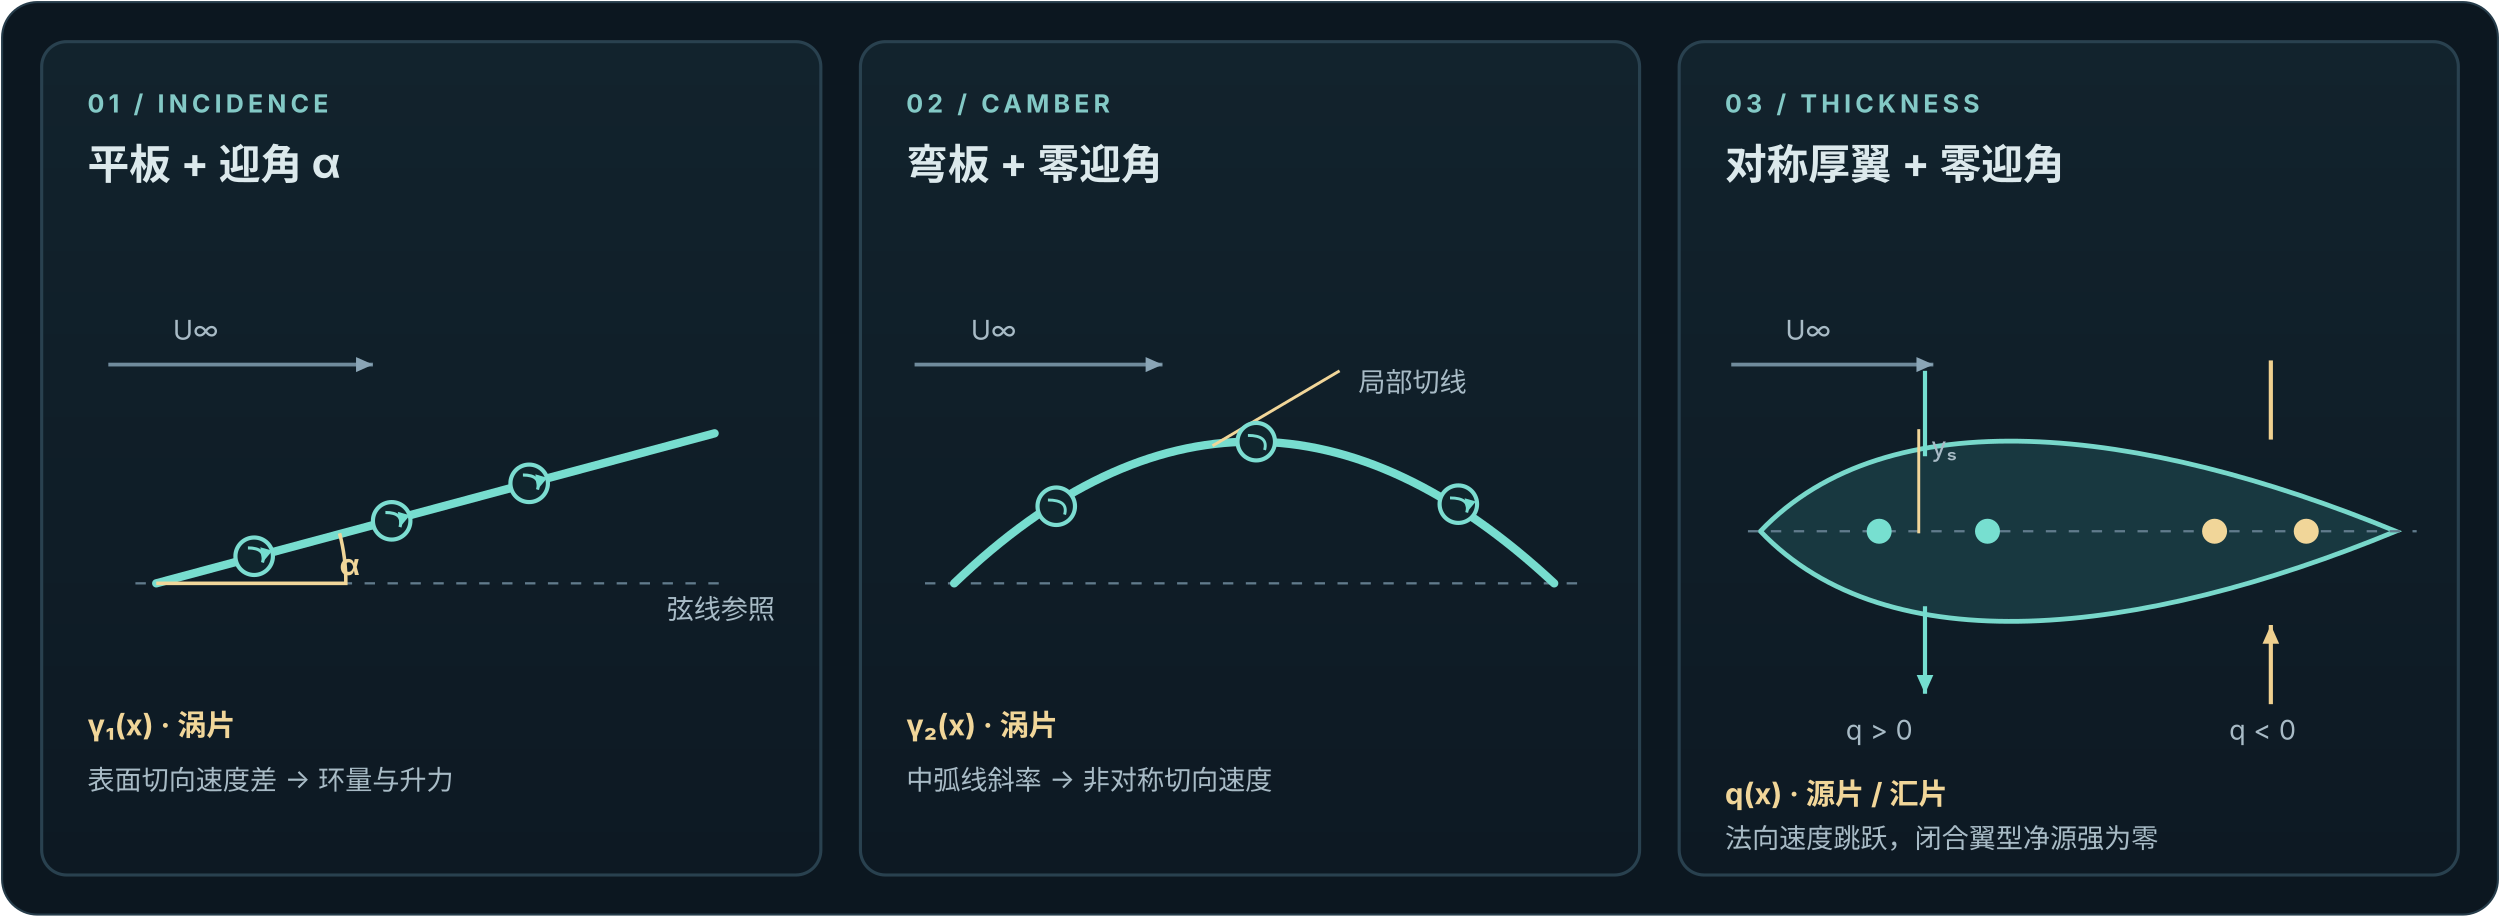
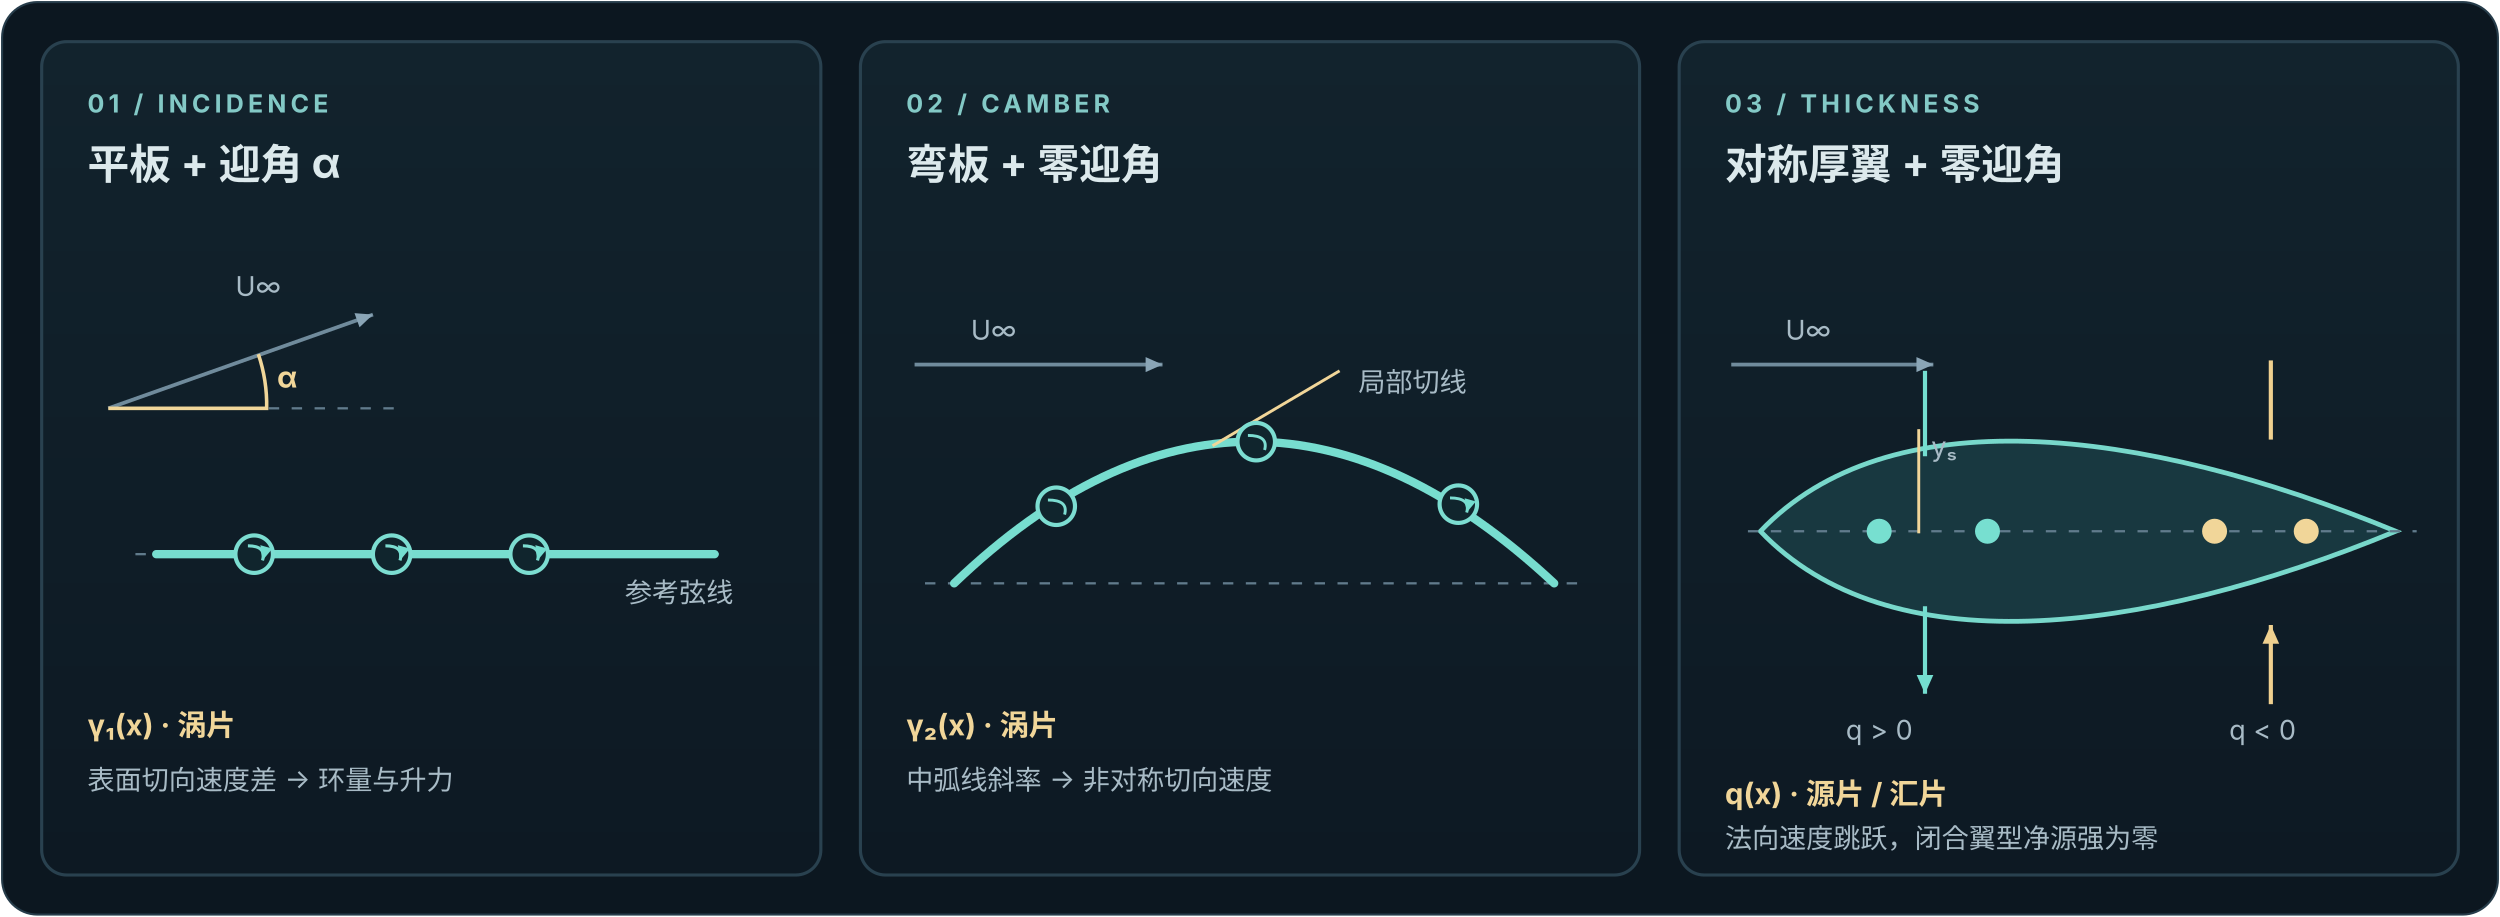
<svg xmlns="http://www.w3.org/2000/svg" viewBox="0 0 1200 440" role="img" aria-labelledby="title desc">
  <defs>
    <linearGradient id="bg" x1="0" y1="0" x2="0" y2="1">
      <stop stop-color="#12232d" />
      <stop offset="1" stop-color="#0d1923" />
    </linearGradient>
    <marker id="arrow" viewBox="0 0 10 10" refX="9" refY="5" markerWidth="5" markerHeight="5" orient="auto-start-reverse">
      <path d="M0 1 L9 5 L0 9 Z" fill="#8aa5b6" />
    </marker>
    <marker id="mintarrow" viewBox="0 0 10 10" refX="9" refY="5" markerWidth="5" markerHeight="5" orient="auto-start-reverse">
      <path d="M0 1 L9 5 L0 9 Z" fill="#74ded0" />
    </marker>
    <marker id="goldarrow" viewBox="0 0 10 10" refX="9" refY="5" markerWidth="5" markerHeight="5" orient="auto-start-reverse">
      <path d="M0 1 L9 5 L0 9 Z" fill="#efd08f" />
    </marker>
    <style>
text{font-family:Inter,'Noto Sans SC','Microsoft YaHei',sans-serif;fill:#dce9ec;font-size:15px}
.card{fill:url(#bg);stroke:#29414f;stroke-width:1.5}
.kicker{font-size:12px;letter-spacing:2px;fill:#83c9c6;font-weight:700}
.heading{font-size:20px;font-weight:700}
.muted{font-size:13px;fill:#a8bbc6}
.tag{font-size:14px;fill:#f1d699;font-weight:700}
.axis{stroke:#708b9c;stroke-width:1.8;fill:none;marker-end:url(#arrow)}
.sheet{stroke:#77ddcf;stroke-width:4;stroke-linecap:round;fill:none}
.guide{stroke:#617b8c;stroke-width:1.1;fill:none;stroke-dasharray:5 6}
.vortex{fill:#10252d;stroke:#7cddd1;stroke-width:2}
</style>
  </defs>
  <rect x="1" y="1" width="1198" height="438" rx="17" fill="#0c1720" stroke="#263c4a" />
  <rect class="card" x="20" y="20" width="374" height="400" rx="12" />
  <rect class="card" x="413" y="20" width="374" height="400" rx="12" />
  <rect class="card" x="806" y="20" width="374" height="400" rx="12" />
  <text x="42" y="54" class="kicker">01 / INCIDENCE</text>
  <text x="42" y="86" class="heading">平板 + 迎角 α</text>
-   <path class="axis" d="M52 175 H179" />
-   <text x="83" y="163" class="muted">U∞</text>
-   <path class="guide" d="M65 280 H350" />
-   <text x="320" y="297" class="muted">弦线参照</text>
-   <path class="sheet" d="M75 280 L343 208" />
-   <path d="M75 280 L166 280 A91 91 0 0 0 163 256" fill="none" stroke="#f1d699" stroke-width="1.7" />
-   <text x="163" y="276" class="tag">α</text>
-   <circle class="vortex" cx="122" cy="267" r="9" />
-   <circle class="vortex" cx="188" cy="250" r="9" />
-   <circle class="vortex" cx="254" cy="232" r="9" />
-   <path d="M119 263 Q128 263 126 270" fill="none" stroke="#7cddd1" stroke-width="1.5" marker-end="url(#mintarrow)" />
-   <path d="M185 246 Q194 246 192 253" fill="none" stroke="#7cddd1" stroke-width="1.5" marker-end="url(#mintarrow)" />
-   <path d="M251 228 Q260 228 258 235" fill="none" stroke="#7cddd1" stroke-width="1.5" marker-end="url(#mintarrow)" />
+   <path class="axis" d="M52 196 L179 151" />
+   <text x="113" y="142" class="muted">U∞</text>
+   <path class="guide" d="M52 196 H191" />
+   <path class="guide" d="M65 266 H350" />
+   <text x="300" y="289" class="muted">参考弦线</text>
+   <path class="sheet" d="M75 266 H343" />
+   <path d="M52 196 L128 196 A76 76 0 0 0 124 170" fill="none" stroke="#f1d699" stroke-width="1.7" />
+   <text x="133" y="186" class="tag">α</text>
+   <circle class="vortex" cx="122" cy="266" r="9" />
+   <circle class="vortex" cx="188" cy="266" r="9" />
+   <circle class="vortex" cx="254" cy="266" r="9" />
+   <path d="M119 262 Q128 262 126 269" fill="none" stroke="#7cddd1" stroke-width="1.5" marker-end="url(#mintarrow)" />
+   <path d="M185 262 Q194 262 192 269" fill="none" stroke="#7cddd1" stroke-width="1.5" marker-end="url(#mintarrow)" />
+   <path d="M251 262 Q260 262 258 269" fill="none" stroke="#7cddd1" stroke-width="1.5" marker-end="url(#mintarrow)" />
  <text x="42" y="353" class="tag">γ₁(x) · 涡片</text>
  <text x="42" y="379" class="muted">表面切向速度差 → 环量与升力</text>
  <text x="435" y="54" class="kicker">02 / CAMBER</text>
  <text x="435" y="86" class="heading">弯板 + 零迎角</text>
  <path class="axis" d="M439 175 H558" />
  <text x="466" y="163" class="muted">U∞</text>
  <path class="guide" d="M444 280 H757" />
  <path class="sheet" d="M458 280 Q600 144 746 280" />
  <path d="M582 214 L643 178" fill="none" stroke="#f1d699" stroke-width="1.4" />
  <text x="652" y="188" class="muted">局部切线</text>
  <circle class="vortex" cx="507" cy="243" r="9" />
  <circle class="vortex" cx="603" cy="212" r="9" />
  <circle class="vortex" cx="700" cy="242" r="9" />
  <path d="M503 240 Q513 240 511 247 M599 209 Q609 209 607 216 M696 239 Q706 239 704 246" fill="none" stroke="#7cddd1" stroke-width="1.4" marker-end="url(#mintarrow)" />
  <text x="435" y="353" class="tag">γ₂(x) · 涡片</text>
  <text x="435" y="379" class="muted">中弧线斜率 → 非对称切向速度</text>
  <text x="828" y="54" class="kicker">03 / THICKNESS</text>
  <text x="828" y="86" class="heading">对称厚翼 + 零迎角</text>
  <path class="axis" d="M831 175 H928" />
  <text x="857" y="163" class="muted">U∞</text>
  <path d="M845 255 C906 191 1026 204 1150 255 C1026 306 906 319 845 255 Z" fill="#183840" stroke="#78d8cb" stroke-width="2.3" />
  <path class="guide" d="M839 255 H1160" />
  <path d="M921 256 V206" stroke="#f1d699" stroke-width="1.4" />
  <text x="927" y="219" class="muted">yₛ</text>
  <circle cx="902" cy="255" r="6" fill="#77dfd0" />
  <circle cx="954" cy="255" r="6" fill="#77dfd0" />
  <circle cx="1063" cy="255" r="6" fill="#f1d699" />
  <circle cx="1107" cy="255" r="6" fill="#f1d699" />
  <path d="M924 219 V178 M924 291 V333" stroke="#74ded0" stroke-width="2" fill="none" marker-end="url(#mintarrow)" />
  <path d="M1090 173 V211 M1090 338 V300" stroke="#efd08f" stroke-width="2" fill="none" marker-end="url(#goldarrow)" />
  <text x="886" y="355" class="muted">q &gt; 0</text>
  <text x="1070" y="355" class="muted">q &lt; 0</text>
  <text x="828" y="386" class="tag">q(x) · 源片 / 汇片</text>
  <text x="828" y="407" class="muted">法向速度跳跃，闭合翼型净源强为零</text>
</svg>
